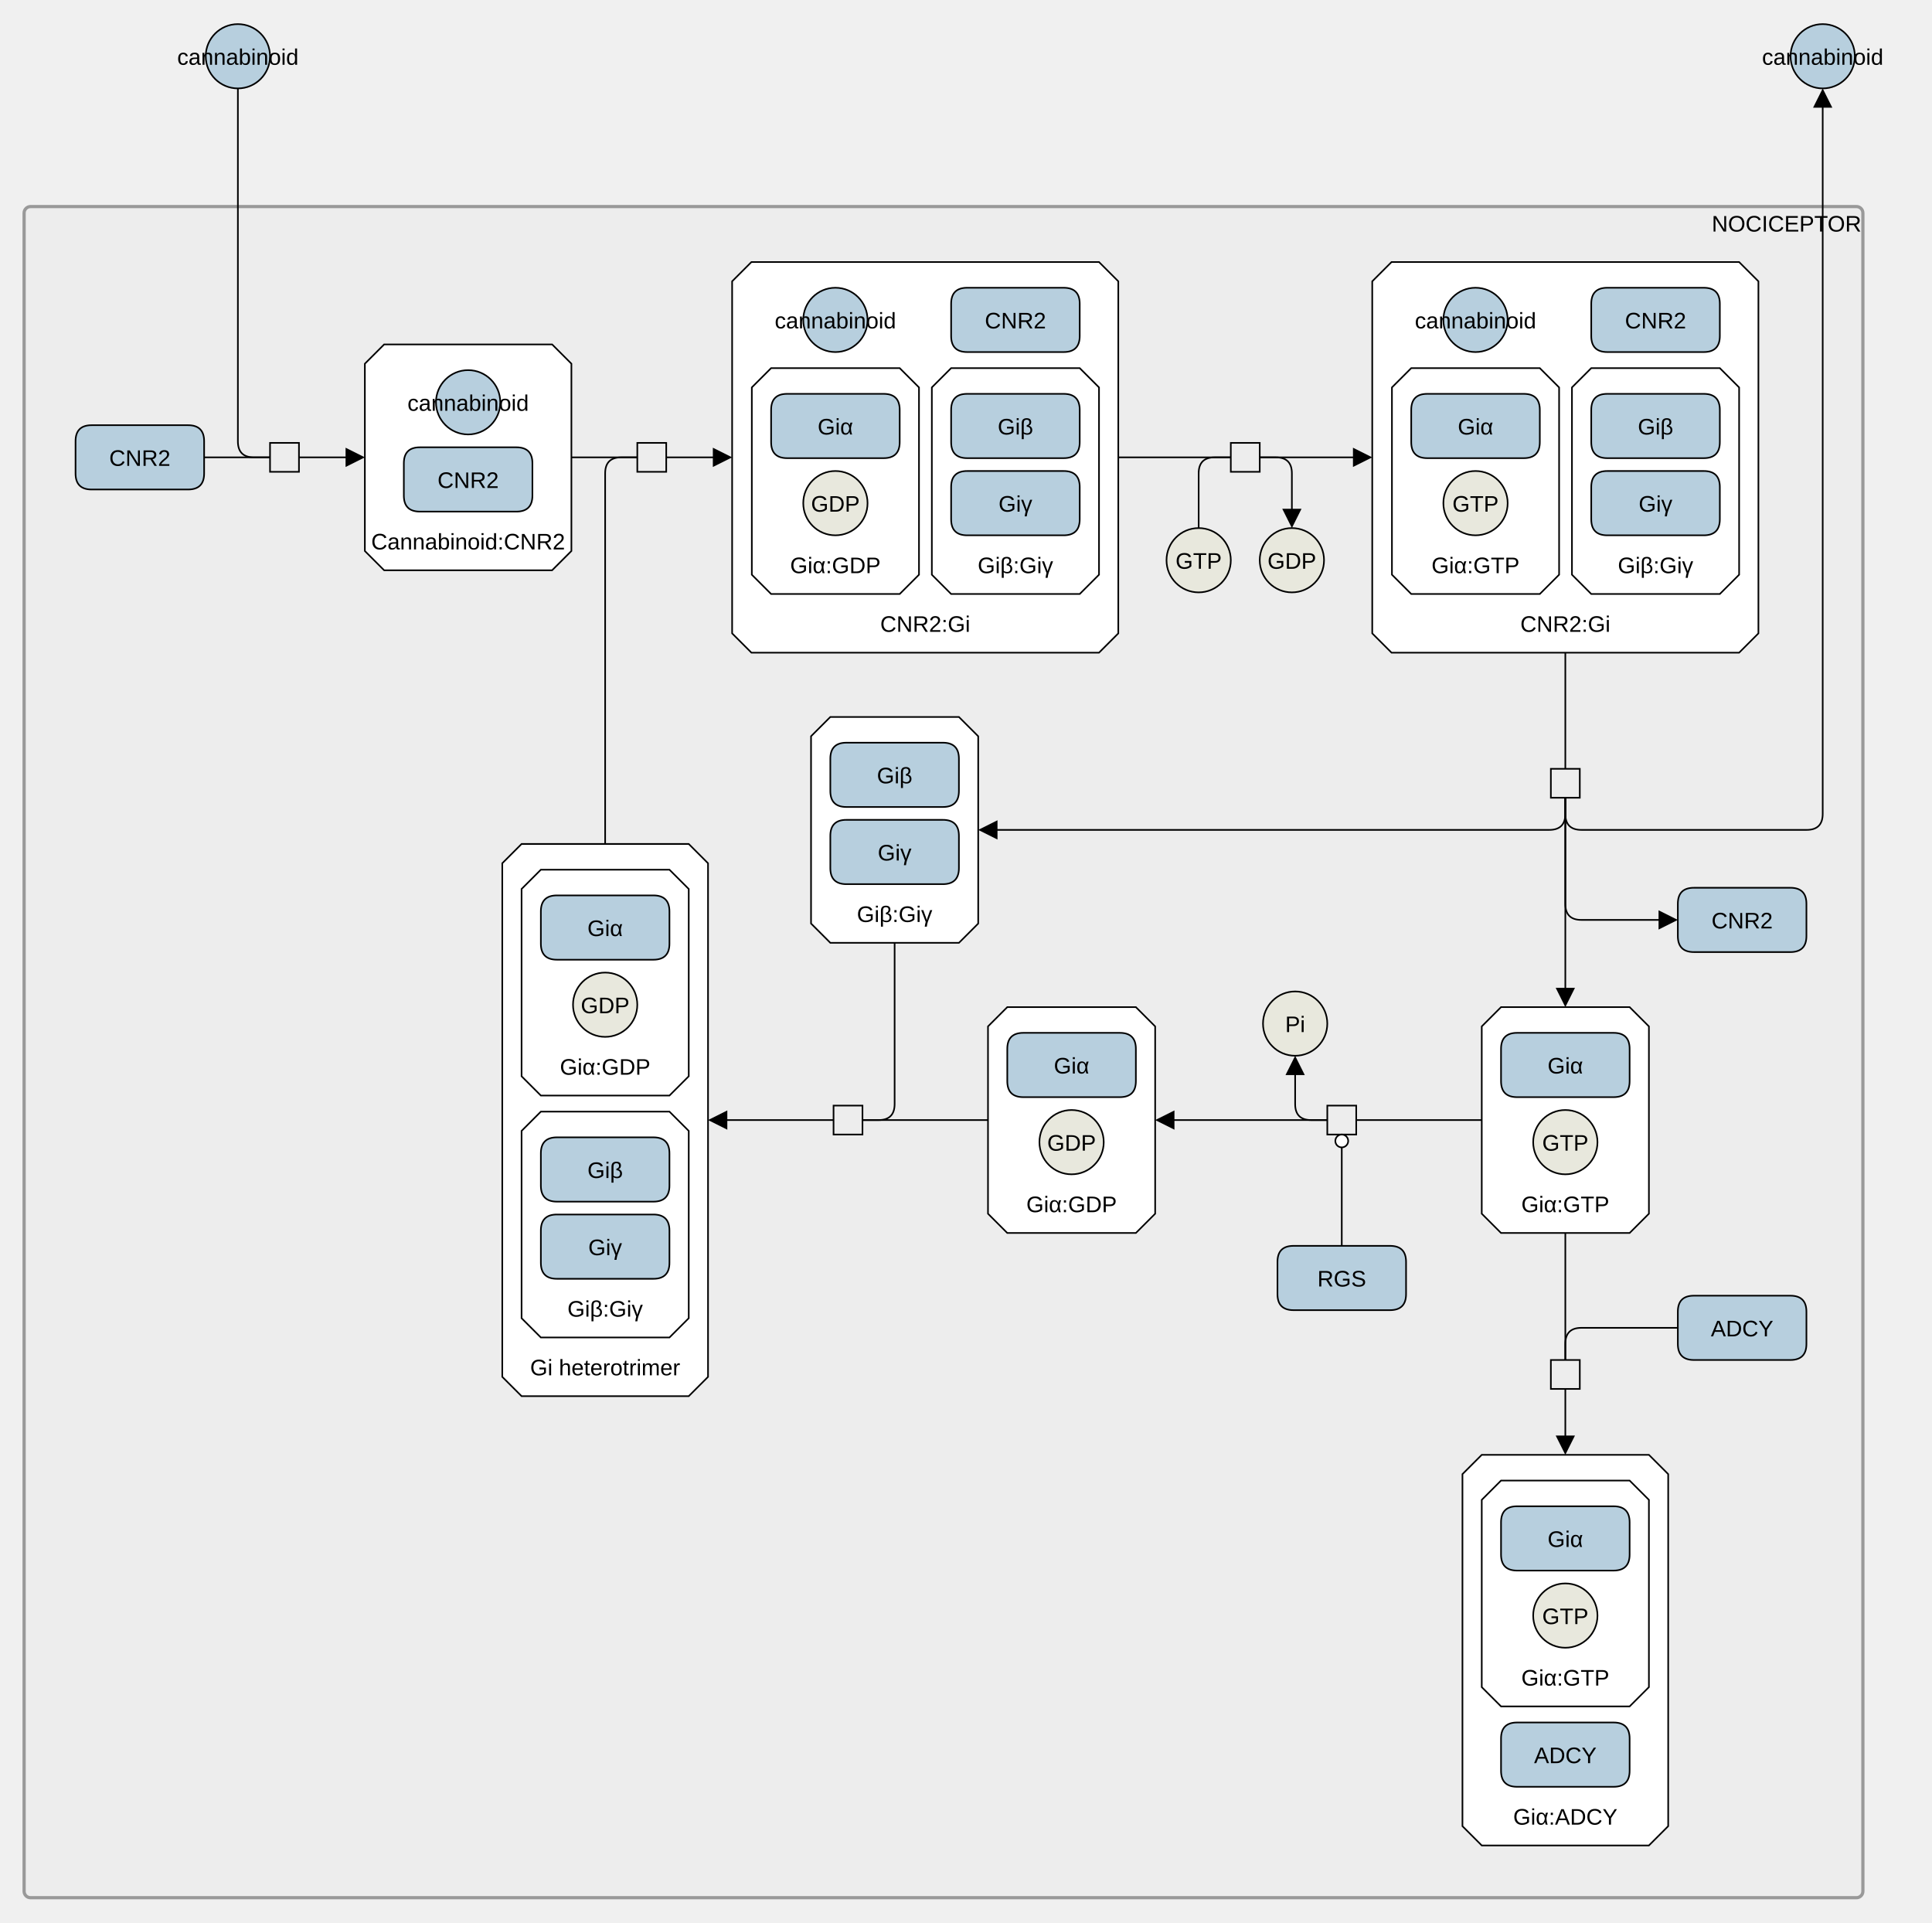
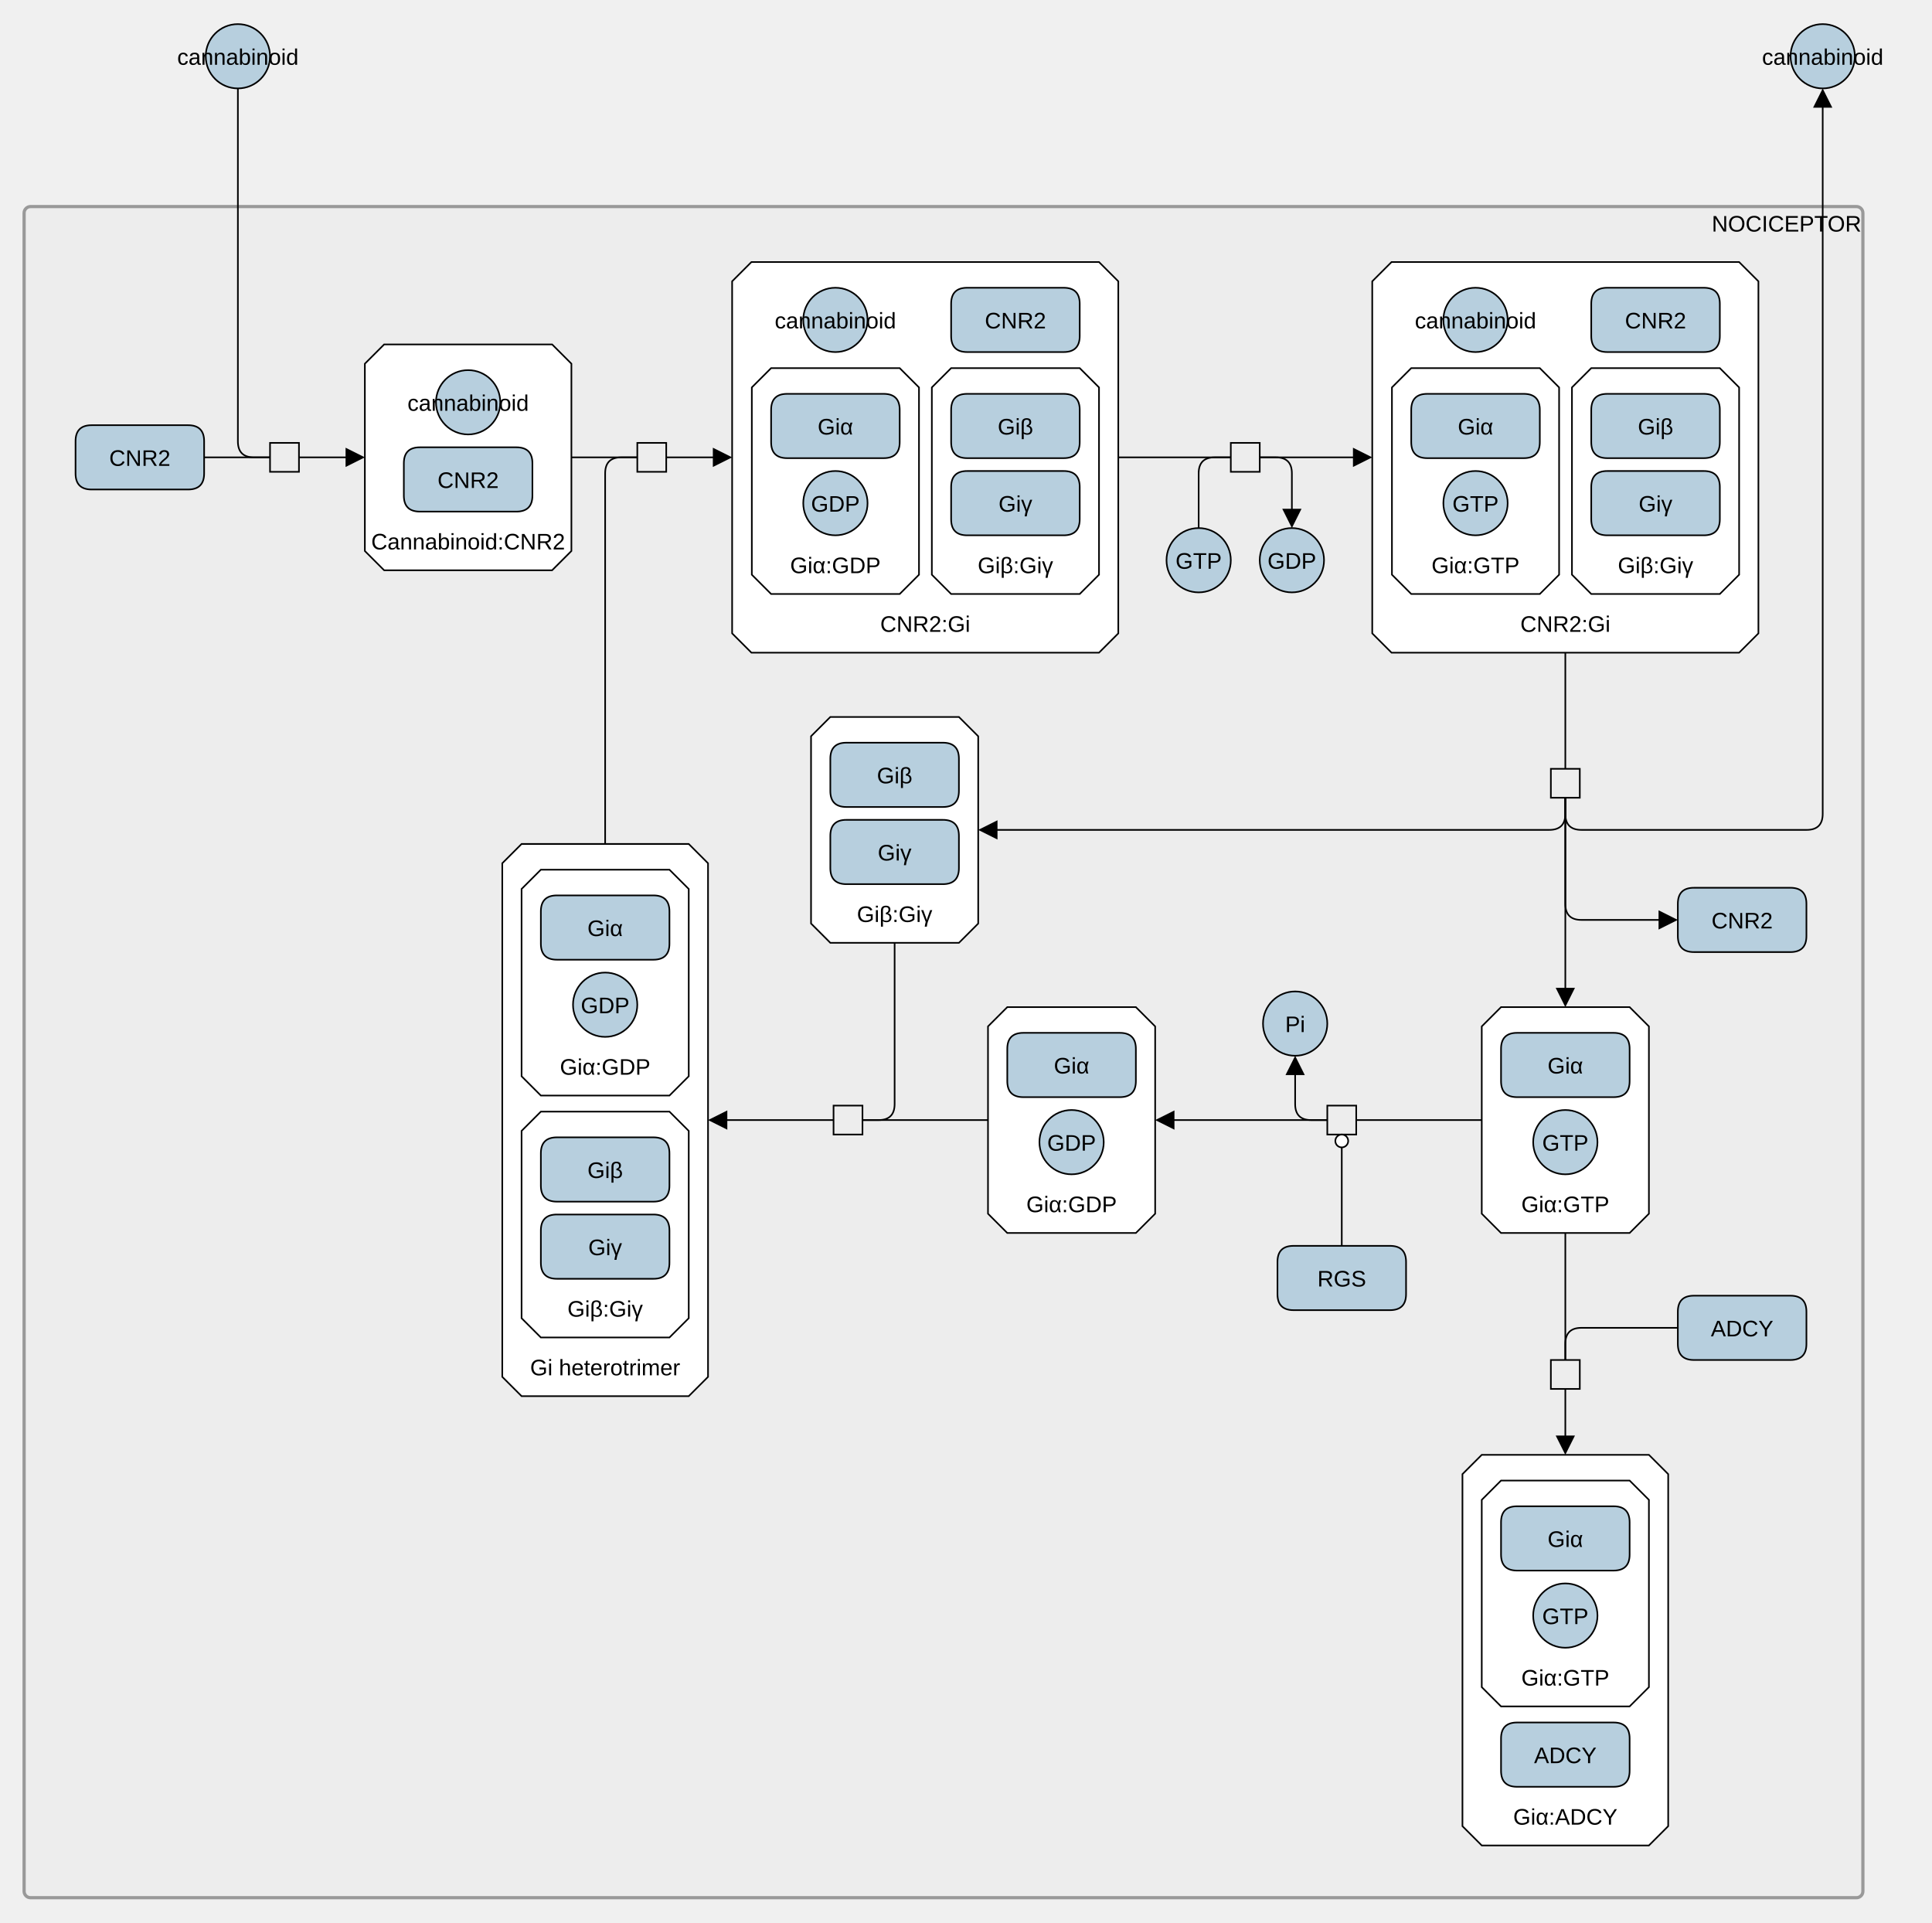
<svg xmlns="http://www.w3.org/2000/svg" width="1202" height="1196" viewBox="0 0 1202 1196" stroke-linecap="butt" stroke-miterlimit="10">
  <g transform="translate(-25,-25)">
    <path d="M40 157.5 C40 155.291 41.791 153.5 44 153.5 L1180 153.5 C1182.209 153.5 1184 155.291 1184 157.5 L1184 1201.5 C1184 1203.709 1182.209 1205.5 1180 1205.5 L44 1205.5 C41.791 1205.5 40 1203.709 40 1201.5 Z" fill="#999999" fill-opacity="0.031" stroke="none" />
    <path d="M40 157.5 C40 155.291 41.791 153.5 44 153.5 L1180 153.5 C1182.209 153.5 1184 155.291 1184 157.5 L1184 1201.5 C1184 1203.709 1182.209 1205.5 1180 1205.5 L44 1205.5 C41.791 1205.5 40 1203.709 40 1201.5 Z" fill="none" stroke="#999999" stroke-width="2" />
    <text x="1136.5" y="169.041" text-anchor="middle" font-family="'Dialog', Arial, Helvetica, sans-serif" font-size="14" fill="#000000" stroke="none" xml:space="preserve">NOCICEPTOR</text>
    <path d="M946.875 930 L1050.875 930 L1062.875 942 L1062.875 1161 L1050.875 1173 L946.875 1173 L934.875 1161 L934.875 942 Z" fill="#FFFFFF" stroke="none" />
    <path d="M946.875 930 L1050.875 930 L1062.875 942 L1062.875 1161 L1050.875 1173 L946.875 1173 L934.875 1161 L934.875 942 Z" fill="none" stroke="#000000" />
    <text x="998.875" y="1160.041" text-anchor="middle" font-family="'Dialog', Arial, Helvetica, sans-serif" font-size="14" fill="#000000" stroke="none" xml:space="preserve">Giα:ADCY</text>
    <path d="M958.875 1106.5 Q958.875 1096.5 968.875 1096.5 L1028.875 1096.5 Q1038.875 1096.5 1038.875 1106.5 L1038.875 1126.5 Q1038.875 1136.5 1028.875 1136.5 L968.875 1136.5 Q958.875 1136.5 958.875 1126.5 Z" fill="#B7CFDE" stroke="none" />
    <path d="M958.875 1106.5 Q958.875 1096.5 968.875 1096.5 L1028.875 1096.5 Q1038.875 1096.5 1038.875 1106.5 L1038.875 1126.5 Q1038.875 1136.5 1028.875 1136.5 L968.875 1136.5 Q958.875 1136.5 958.875 1126.5 Z" fill="none" stroke="#000000" />
    <text x="998.875" y="1121.791" text-anchor="middle" font-family="'Dialog', Arial, Helvetica, sans-serif" font-size="14" fill="#000000" stroke="none" xml:space="preserve">ADCY</text>
    <path d="M958.875 946 L1038.875 946 L1050.875 958 L1050.875 1074.5 L1038.875 1086.5 L958.875 1086.5 L946.875 1074.5 L946.875 958 Z" fill="#FFFFFF" stroke="none" />
    <path d="M958.875 946 L1038.875 946 L1050.875 958 L1050.875 1074.5 L1038.875 1086.5 L958.875 1086.5 L946.875 1074.5 L946.875 958 Z" fill="none" stroke="#000000" />
    <text x="998.875" y="1073.541" text-anchor="middle" font-family="'Dialog', Arial, Helvetica, sans-serif" font-size="14" fill="#000000" stroke="none" xml:space="preserve">Giα:GTP</text>
    <path d="M958.875 972 Q958.875 962 968.875 962 L1028.875 962 Q1038.875 962 1038.875 972 L1038.875 992 Q1038.875 1002 1028.875 1002 L968.875 1002 Q958.875 1002 958.875 992 Z" fill="#B7CFDE" stroke="none" />
    <path d="M958.875 972 Q958.875 962 968.875 962 L1028.875 962 Q1038.875 962 1038.875 972 L1038.875 992 Q1038.875 1002 1028.875 1002 L968.875 1002 Q958.875 1002 958.875 992 Z" fill="none" stroke="#000000" />
    <text x="998.875" y="987.291" text-anchor="middle" font-family="'Dialog', Arial, Helvetica, sans-serif" font-size="14" fill="#000000" stroke="none" xml:space="preserve">Giα</text>
-     <path d="M978.875 1030 C978.875 1018.954 987.829 1010 998.875 1010 L998.875 1010 C1009.921 1010 1018.875 1018.954 1018.875 1030 L1018.875 1030 C1018.875 1041.046 1009.921 1050 998.875 1050 L998.875 1050 C987.829 1050 978.875 1041.046 978.875 1030 Z" fill="#E8E8DD" stroke="none" />
+     <path d="M978.875 1030 C978.875 1018.954 987.829 1010 998.875 1010 L998.875 1010 C1009.921 1010 1018.875 1018.954 1018.875 1030 L1018.875 1030 C1018.875 1041.046 1009.921 1050 998.875 1050 L998.875 1050 C987.829 1050 978.875 1041.046 978.875 1030 Z" fill="#B7CFDE" stroke="none" />
    <path d="M978.875 1030 C978.875 1018.954 987.829 1010 998.875 1010 L998.875 1010 C1009.921 1010 1018.875 1018.954 1018.875 1030 L1018.875 1030 C1018.875 1041.046 1009.921 1050 998.875 1050 L998.875 1050 C987.829 1050 978.875 1041.046 978.875 1030 Z" fill="none" stroke="#000000" />
    <text x="998.875" y="1035.291" text-anchor="middle" font-family="'Dialog', Arial, Helvetica, sans-serif" font-size="14" fill="#000000" stroke="none" xml:space="preserve">GTP</text>
    <path d="M890.75 188 L1107 188 L1119 200 L1119 419 L1107 431 L890.75 431 L878.75 419 L878.75 200 Z" fill="#FFFFFF" stroke="none" />
    <path d="M890.75 188 L1107 188 L1119 200 L1119 419 L1107 431 L890.75 431 L878.75 419 L878.75 200 Z" fill="none" stroke="#000000" />
    <text x="998.875" y="418.041" text-anchor="middle" font-family="'Dialog', Arial, Helvetica, sans-serif" font-size="14" fill="#000000" stroke="none" xml:space="preserve">CNR2:Gi</text>
    <path d="M1015 254 L1095 254 L1107 266 L1107 382.5 L1095 394.5 L1015 394.5 L1003 382.5 L1003 266 Z" fill="#FFFFFF" stroke="none" />
    <path d="M1015 254 L1095 254 L1107 266 L1107 382.5 L1095 394.5 L1015 394.5 L1003 382.5 L1003 266 Z" fill="none" stroke="#000000" />
    <text x="1055" y="381.541" text-anchor="middle" font-family="'Dialog', Arial, Helvetica, sans-serif" font-size="14" fill="#000000" stroke="none" xml:space="preserve">Giβ:Giγ</text>
    <path d="M1015 280 Q1015 270 1025 270 L1085 270 Q1095 270 1095 280 L1095 300 Q1095 310 1085 310 L1025 310 Q1015 310 1015 300 Z" fill="#B7CFDE" stroke="none" />
    <path d="M1015 280 Q1015 270 1025 270 L1085 270 Q1095 270 1095 280 L1095 300 Q1095 310 1085 310 L1025 310 Q1015 310 1015 300 Z" fill="none" stroke="#000000" />
    <text x="1055" y="295.291" text-anchor="middle" font-family="'Dialog', Arial, Helvetica, sans-serif" font-size="14" fill="#000000" stroke="none" xml:space="preserve">Giβ</text>
    <path d="M1015 328 Q1015 318 1025 318 L1085 318 Q1095 318 1095 328 L1095 348 Q1095 358 1085 358 L1025 358 Q1015 358 1015 348 Z" fill="#B7CFDE" stroke="none" />
    <path d="M1015 328 Q1015 318 1025 318 L1085 318 Q1095 318 1095 328 L1095 348 Q1095 358 1085 358 L1025 358 Q1015 358 1015 348 Z" fill="none" stroke="#000000" />
    <text x="1055" y="343.291" text-anchor="middle" font-family="'Dialog', Arial, Helvetica, sans-serif" font-size="14" fill="#000000" stroke="none" xml:space="preserve">Giγ</text>
    <path d="M903 254 L983 254 L995 266 L995 382.5 L983 394.5 L903 394.5 L891 382.5 L891 266 Z" fill="#FFFFFF" stroke="none" />
    <path d="M903 254 L983 254 L995 266 L995 382.5 L983 394.5 L903 394.5 L891 382.5 L891 266 Z" fill="none" stroke="#000000" />
    <text x="943" y="381.541" text-anchor="middle" font-family="'Dialog', Arial, Helvetica, sans-serif" font-size="14" fill="#000000" stroke="none" xml:space="preserve">Giα:GTP</text>
    <path d="M903 280 Q903 270 913 270 L973 270 Q983 270 983 280 L983 300 Q983 310 973 310 L913 310 Q903 310 903 300 Z" fill="#B7CFDE" stroke="none" />
    <path d="M903 280 Q903 270 913 270 L973 270 Q983 270 983 280 L983 300 Q983 310 973 310 L913 310 Q903 310 903 300 Z" fill="none" stroke="#000000" />
    <text x="943" y="295.291" text-anchor="middle" font-family="'Dialog', Arial, Helvetica, sans-serif" font-size="14" fill="#000000" stroke="none" xml:space="preserve">Giα</text>
-     <path d="M923 338 C923 326.954 931.954 318 943 318 L943 318 C954.046 318 963 326.954 963 338 L963 338 C963 349.046 954.046 358 943 358 L943 358 C931.954 358 923 349.046 923 338 Z" fill="#E8E8DD" stroke="none" />
+     <path d="M923 338 C923 326.954 931.954 318 943 318 L943 318 C954.046 318 963 326.954 963 338 L963 338 C963 349.046 954.046 358 943 358 L943 358 C931.954 358 923 349.046 923 338 Z" fill="#B7CFDE" stroke="none" />
    <path d="M923 338 C923 326.954 931.954 318 943 318 L943 318 C954.046 318 963 326.954 963 338 L963 338 C963 349.046 954.046 358 943 358 L943 358 C931.954 358 923 349.046 923 338 Z" fill="none" stroke="#000000" />
    <text x="943" y="343.291" text-anchor="middle" font-family="'Dialog', Arial, Helvetica, sans-serif" font-size="14" fill="#000000" stroke="none" xml:space="preserve">GTP</text>
    <path d="M1015 214 Q1015 204 1025 204 L1085 204 Q1095 204 1095 214 L1095 234 Q1095 244 1085 244 L1025 244 Q1015 244 1015 234 Z" fill="#B7CFDE" stroke="none" />
    <path d="M1015 214 Q1015 204 1025 204 L1085 204 Q1095 204 1095 214 L1095 234 Q1095 244 1085 244 L1025 244 Q1015 244 1015 234 Z" fill="none" stroke="#000000" />
    <text x="1055" y="229.291" text-anchor="middle" font-family="'Dialog', Arial, Helvetica, sans-serif" font-size="14" fill="#000000" stroke="none" xml:space="preserve">CNR2</text>
    <path d="M923 224 C923 212.954 931.954 204 943 204 L943 204 C954.046 204 963 212.954 963 224 L963 224 C963 235.046 954.046 244 943 244 L943 244 C931.954 244 923 235.046 923 224 Z" fill="#B7CFDE" stroke="none" />
    <path d="M923 224 C923 212.954 931.954 204 943 204 L943 204 C954.046 204 963 212.954 963 224 L963 224 C963 235.046 954.046 244 943 244 L943 244 C931.954 244 923 235.046 923 224 Z" fill="none" stroke="#000000" />
    <text x="943" y="229.291" text-anchor="middle" font-family="'Dialog', Arial, Helvetica, sans-serif" font-size="14" fill="#000000" stroke="none" xml:space="preserve">cannabinoid</text>
    <path d="M492.5 188 L708.75 188 L720.75 200 L720.75 419 L708.75 431 L492.5 431 L480.5 419 L480.5 200 Z" fill="#FFFFFF" stroke="none" />
    <path d="M492.5 188 L708.75 188 L720.75 200 L720.75 419 L708.75 431 L492.5 431 L480.5 419 L480.5 200 Z" fill="none" stroke="#000000" />
    <text x="600.625" y="418.041" text-anchor="middle" font-family="'Dialog', Arial, Helvetica, sans-serif" font-size="14" fill="#000000" stroke="none" xml:space="preserve">CNR2:Gi</text>
    <path d="M504.75 254 L584.75 254 L596.75 266 L596.75 382.5 L584.75 394.5 L504.75 394.5 L492.75 382.5 L492.75 266 Z" fill="#FFFFFF" stroke="none" />
    <path d="M504.75 254 L584.75 254 L596.75 266 L596.75 382.5 L584.75 394.5 L504.75 394.5 L492.75 382.5 L492.75 266 Z" fill="none" stroke="#000000" />
    <text x="544.75" y="381.541" text-anchor="middle" font-family="'Dialog', Arial, Helvetica, sans-serif" font-size="14" fill="#000000" stroke="none" xml:space="preserve">Giα:GDP</text>
    <path d="M504.75 280 Q504.75 270 514.75 270 L574.75 270 Q584.75 270 584.75 280 L584.75 300 Q584.75 310 574.75 310 L514.75 310 Q504.75 310 504.75 300 Z" fill="#B7CFDE" stroke="none" />
    <path d="M504.75 280 Q504.75 270 514.75 270 L574.75 270 Q584.75 270 584.75 280 L584.75 300 Q584.75 310 574.75 310 L514.75 310 Q504.75 310 504.75 300 Z" fill="none" stroke="#000000" />
    <text x="544.75" y="295.291" text-anchor="middle" font-family="'Dialog', Arial, Helvetica, sans-serif" font-size="14" fill="#000000" stroke="none" xml:space="preserve">Giα</text>
-     <path d="M524.75 338 C524.75 326.954 533.704 318 544.75 318 L544.75 318 C555.796 318 564.75 326.954 564.75 338 L564.75 338 C564.75 349.046 555.796 358 544.75 358 L544.75 358 C533.704 358 524.75 349.046 524.75 338 Z" fill="#E8E8DD" stroke="none" />
+     <path d="M524.75 338 C524.75 326.954 533.704 318 544.75 318 L544.75 318 C555.796 318 564.75 326.954 564.75 338 L564.75 338 C564.75 349.046 555.796 358 544.75 358 L544.75 358 C533.704 358 524.75 349.046 524.75 338 Z" fill="#B7CFDE" stroke="none" />
    <path d="M524.75 338 C524.75 326.954 533.704 318 544.75 318 L544.75 318 C555.796 318 564.75 326.954 564.75 338 L564.75 338 C564.75 349.046 555.796 358 544.75 358 L544.75 358 C533.704 358 524.75 349.046 524.75 338 Z" fill="none" stroke="#000000" />
    <text x="544.75" y="343.291" text-anchor="middle" font-family="'Dialog', Arial, Helvetica, sans-serif" font-size="14" fill="#000000" stroke="none" xml:space="preserve">GDP</text>
    <path d="M616.75 254 L696.75 254 L708.75 266 L708.75 382.5 L696.75 394.5 L616.75 394.5 L604.75 382.5 L604.75 266 Z" fill="#FFFFFF" stroke="none" />
    <path d="M616.75 254 L696.75 254 L708.75 266 L708.75 382.5 L696.75 394.5 L616.75 394.5 L604.75 382.5 L604.75 266 Z" fill="none" stroke="#000000" />
    <text x="656.75" y="381.541" text-anchor="middle" font-family="'Dialog', Arial, Helvetica, sans-serif" font-size="14" fill="#000000" stroke="none" xml:space="preserve">Giβ:Giγ</text>
    <path d="M616.75 280 Q616.75 270 626.75 270 L686.75 270 Q696.75 270 696.75 280 L696.75 300 Q696.75 310 686.75 310 L626.75 310 Q616.75 310 616.75 300 Z" fill="#B7CFDE" stroke="none" />
    <path d="M616.75 280 Q616.75 270 626.75 270 L686.75 270 Q696.75 270 696.75 280 L696.75 300 Q696.75 310 686.75 310 L626.75 310 Q616.75 310 616.75 300 Z" fill="none" stroke="#000000" />
    <text x="656.75" y="295.291" text-anchor="middle" font-family="'Dialog', Arial, Helvetica, sans-serif" font-size="14" fill="#000000" stroke="none" xml:space="preserve">Giβ</text>
    <path d="M616.75 328 Q616.75 318 626.75 318 L686.75 318 Q696.75 318 696.75 328 L696.75 348 Q696.75 358 686.75 358 L626.75 358 Q616.75 358 616.75 348 Z" fill="#B7CFDE" stroke="none" />
    <path d="M616.75 328 Q616.75 318 626.75 318 L686.75 318 Q696.75 318 696.75 328 L696.75 348 Q696.75 358 686.75 358 L626.75 358 Q616.75 358 616.75 348 Z" fill="none" stroke="#000000" />
    <text x="656.75" y="343.291" text-anchor="middle" font-family="'Dialog', Arial, Helvetica, sans-serif" font-size="14" fill="#000000" stroke="none" xml:space="preserve">Giγ</text>
    <path d="M616.75 214 Q616.75 204 626.75 204 L686.75 204 Q696.75 204 696.75 214 L696.75 234 Q696.75 244 686.75 244 L626.75 244 Q616.75 244 616.75 234 Z" fill="#B7CFDE" stroke="none" />
    <path d="M616.75 214 Q616.75 204 626.75 204 L686.75 204 Q696.75 204 696.75 214 L696.75 234 Q696.75 244 686.75 244 L626.75 244 Q616.75 244 616.75 234 Z" fill="none" stroke="#000000" />
    <text x="656.75" y="229.291" text-anchor="middle" font-family="'Dialog', Arial, Helvetica, sans-serif" font-size="14" fill="#000000" stroke="none" xml:space="preserve">CNR2</text>
    <path d="M524.75 224 C524.75 212.954 533.704 204 544.75 204 L544.75 204 C555.796 204 564.75 212.954 564.75 224 L564.75 224 C564.75 235.046 555.796 244 544.75 244 L544.75 244 C533.704 244 524.75 235.046 524.75 224 Z" fill="#B7CFDE" stroke="none" />
    <path d="M524.75 224 C524.75 212.954 533.704 204 544.75 204 L544.75 204 C555.796 204 564.75 212.954 564.75 224 L564.75 224 C564.75 235.046 555.796 244 544.75 244 L544.75 244 C533.704 244 524.75 235.046 524.75 224 Z" fill="none" stroke="#000000" />
    <text x="544.75" y="229.291" text-anchor="middle" font-family="'Dialog', Arial, Helvetica, sans-serif" font-size="14" fill="#000000" stroke="none" xml:space="preserve">cannabinoid</text>
    <path d="M264 239.25 L368.5 239.25 L380.5 251.25 L380.5 367.75 L368.5 379.75 L264 379.75 L252 367.75 L252 251.25 Z" fill="#FFFFFF" stroke="none" />
    <path d="M264 239.25 L368.5 239.25 L380.5 251.25 L380.5 367.75 L368.5 379.75 L264 379.75 L252 367.75 L252 251.25 Z" fill="none" stroke="#000000" />
    <text x="316.25" y="366.791" text-anchor="middle" font-family="'Dialog', Arial, Helvetica, sans-serif" font-size="14" fill="#000000" stroke="none" xml:space="preserve">Cannabinoid:CNR2</text>
    <path d="M296.25 275.25 C296.25 264.204 305.204 255.25 316.25 255.25 L316.25 255.25 C327.296 255.25 336.25 264.204 336.25 275.25 L336.25 275.25 C336.25 286.296 327.296 295.25 316.25 295.25 L316.25 295.25 C305.204 295.25 296.25 286.296 296.25 275.25 Z" fill="#B7CFDE" stroke="none" />
    <path d="M296.25 275.25 C296.25 264.204 305.204 255.25 316.25 255.25 L316.25 255.25 C327.296 255.25 336.25 264.204 336.25 275.25 L336.25 275.25 C336.25 286.296 327.296 295.25 316.25 295.25 L316.25 295.25 C305.204 295.25 296.25 286.296 296.25 275.25 Z" fill="none" stroke="#000000" />
    <text x="316.25" y="280.541" text-anchor="middle" font-family="'Dialog', Arial, Helvetica, sans-serif" font-size="14" fill="#000000" stroke="none" xml:space="preserve">cannabinoid</text>
    <path d="M276.25 313.25 Q276.25 303.25 286.25 303.25 L346.25 303.25 Q356.25 303.25 356.25 313.25 L356.25 333.25 Q356.25 343.25 346.25 343.25 L286.25 343.25 Q276.25 343.25 276.25 333.25 Z" fill="#B7CFDE" stroke="none" />
    <path d="M276.25 313.25 Q276.25 303.25 286.25 303.25 L346.25 303.25 Q356.25 303.25 356.25 313.25 L356.25 333.25 Q356.25 343.25 346.25 343.25 L286.25 343.25 Q276.25 343.25 276.25 333.25 Z" fill="none" stroke="#000000" />
    <text x="316.25" y="328.541" text-anchor="middle" font-family="'Dialog', Arial, Helvetica, sans-serif" font-size="14" fill="#000000" stroke="none" xml:space="preserve">CNR2</text>
    <path d="M349.5 550 L453.5 550 L465.5 562 L465.5 881.5 L453.5 893.5 L349.5 893.5 L337.5 881.5 L337.5 562 Z" fill="#FFFFFF" stroke="none" />
    <path d="M349.5 550 L453.5 550 L465.5 562 L465.5 881.5 L453.5 893.5 L349.5 893.5 L337.5 881.5 L337.5 562 Z" fill="none" stroke="#000000" />
    <text x="401.5" y="880.541" text-anchor="middle" font-family="'Dialog', Arial, Helvetica, sans-serif" font-size="14" fill="#000000" stroke="none" xml:space="preserve">Gi heterotrimer</text>
    <path d="M361.5 566 L441.5 566 L453.5 578 L453.5 694.5 L441.5 706.5 L361.5 706.5 L349.5 694.5 L349.5 578 Z" fill="#FFFFFF" stroke="none" />
    <path d="M361.5 566 L441.5 566 L453.5 578 L453.5 694.5 L441.5 706.5 L361.5 706.5 L349.5 694.5 L349.5 578 Z" fill="none" stroke="#000000" />
    <text x="401.5" y="693.541" text-anchor="middle" font-family="'Dialog', Arial, Helvetica, sans-serif" font-size="14" fill="#000000" stroke="none" xml:space="preserve">Giα:GDP</text>
    <path d="M361.5 592 Q361.5 582 371.5 582 L431.5 582 Q441.5 582 441.5 592 L441.5 612 Q441.5 622 431.5 622 L371.5 622 Q361.5 622 361.5 612 Z" fill="#B7CFDE" stroke="none" />
    <path d="M361.5 592 Q361.5 582 371.5 582 L431.5 582 Q441.5 582 441.5 592 L441.5 612 Q441.5 622 431.5 622 L371.5 622 Q361.5 622 361.5 612 Z" fill="none" stroke="#000000" />
    <text x="401.5" y="607.291" text-anchor="middle" font-family="'Dialog', Arial, Helvetica, sans-serif" font-size="14" fill="#000000" stroke="none" xml:space="preserve">Giα</text>
-     <path d="M381.5 650 C381.5 638.954 390.454 630 401.5 630 L401.5 630 C412.546 630 421.5 638.954 421.5 650 L421.5 650 C421.5 661.046 412.546 670 401.5 670 L401.5 670 C390.454 670 381.5 661.046 381.5 650 Z" fill="#E8E8DD" stroke="none" />
+     <path d="M381.5 650 C381.5 638.954 390.454 630 401.5 630 L401.5 630 C412.546 630 421.5 638.954 421.5 650 L421.5 650 C421.5 661.046 412.546 670 401.5 670 L401.5 670 C390.454 670 381.5 661.046 381.5 650 Z" fill="#B7CFDE" stroke="none" />
    <path d="M381.5 650 C381.5 638.954 390.454 630 401.5 630 L401.5 630 C412.546 630 421.5 638.954 421.5 650 L421.5 650 C421.5 661.046 412.546 670 401.5 670 L401.5 670 C390.454 670 381.5 661.046 381.5 650 Z" fill="none" stroke="#000000" />
    <text x="401.5" y="655.291" text-anchor="middle" font-family="'Dialog', Arial, Helvetica, sans-serif" font-size="14" fill="#000000" stroke="none" xml:space="preserve">GDP</text>
    <path d="M361.5 716.5 L441.5 716.5 L453.5 728.5 L453.5 845 L441.5 857 L361.5 857 L349.5 845 L349.5 728.5 Z" fill="#FFFFFF" stroke="none" />
    <path d="M361.5 716.5 L441.5 716.5 L453.5 728.5 L453.5 845 L441.5 857 L361.5 857 L349.5 845 L349.5 728.5 Z" fill="none" stroke="#000000" />
    <text x="401.5" y="844.041" text-anchor="middle" font-family="'Dialog', Arial, Helvetica, sans-serif" font-size="14" fill="#000000" stroke="none" xml:space="preserve">Giβ:Giγ</text>
    <path d="M361.5 742.5 Q361.5 732.5 371.5 732.5 L431.5 732.5 Q441.5 732.5 441.5 742.5 L441.5 762.5 Q441.5 772.5 431.5 772.5 L371.5 772.5 Q361.5 772.5 361.5 762.5 Z" fill="#B7CFDE" stroke="none" />
    <path d="M361.5 742.5 Q361.5 732.5 371.5 732.5 L431.5 732.5 Q441.5 732.5 441.5 742.5 L441.5 762.5 Q441.5 772.5 431.5 772.5 L371.5 772.5 Q361.5 772.5 361.5 762.5 Z" fill="none" stroke="#000000" />
    <text x="401.5" y="757.791" text-anchor="middle" font-family="'Dialog', Arial, Helvetica, sans-serif" font-size="14" fill="#000000" stroke="none" xml:space="preserve">Giβ</text>
    <path d="M361.5 790.5 Q361.5 780.5 371.5 780.5 L431.5 780.5 Q441.5 780.5 441.5 790.5 L441.5 810.5 Q441.5 820.5 431.5 820.5 L371.5 820.5 Q361.5 820.5 361.5 810.5 Z" fill="#B7CFDE" stroke="none" />
    <path d="M361.5 790.5 Q361.5 780.5 371.5 780.5 L431.5 780.5 Q441.5 780.5 441.5 790.5 L441.5 810.5 Q441.5 820.5 431.5 820.5 L371.5 820.5 Q361.5 820.5 361.5 810.5 Z" fill="none" stroke="#000000" />
    <text x="401.5" y="805.791" text-anchor="middle" font-family="'Dialog', Arial, Helvetica, sans-serif" font-size="14" fill="#000000" stroke="none" xml:space="preserve">Giγ</text>
    <path d="M541.594 471 L621.594 471 L633.594 483 L633.594 599.5 L621.594 611.5 L541.594 611.5 L529.594 599.5 L529.594 483 Z" fill="#FFFFFF" stroke="none" />
    <path d="M541.594 471 L621.594 471 L633.594 483 L633.594 599.5 L621.594 611.5 L541.594 611.5 L529.594 599.5 L529.594 483 Z" fill="none" stroke="#000000" />
    <text x="581.594" y="598.541" text-anchor="middle" font-family="'Dialog', Arial, Helvetica, sans-serif" font-size="14" fill="#000000" stroke="none" xml:space="preserve">Giβ:Giγ</text>
    <path d="M541.594 545 Q541.594 535 551.594 535 L611.594 535 Q621.594 535 621.594 545 L621.594 565 Q621.594 575 611.594 575 L551.594 575 Q541.594 575 541.594 565 Z" fill="#B7CFDE" stroke="none" />
    <path d="M541.594 545 Q541.594 535 551.594 535 L611.594 535 Q621.594 535 621.594 545 L621.594 565 Q621.594 575 611.594 575 L551.594 575 Q541.594 575 541.594 565 Z" fill="none" stroke="#000000" />
    <text x="581.594" y="560.291" text-anchor="middle" font-family="'Dialog', Arial, Helvetica, sans-serif" font-size="14" fill="#000000" stroke="none" xml:space="preserve">Giγ</text>
    <path d="M541.594 497 Q541.594 487 551.594 487 L611.594 487 Q621.594 487 621.594 497 L621.594 517 Q621.594 527 611.594 527 L551.594 527 Q541.594 527 541.594 517 Z" fill="#B7CFDE" stroke="none" />
    <path d="M541.594 497 Q541.594 487 551.594 487 L611.594 487 Q621.594 487 621.594 497 L621.594 517 Q621.594 527 611.594 527 L551.594 527 Q541.594 527 541.594 517 Z" fill="none" stroke="#000000" />
    <text x="581.594" y="512.291" text-anchor="middle" font-family="'Dialog', Arial, Helvetica, sans-serif" font-size="14" fill="#000000" stroke="none" xml:space="preserve">Giβ</text>
-     <path d="M808.75 373.5 C808.75 362.454 817.704 353.5 828.75 353.5 L828.75 353.5 C839.796 353.5 848.75 362.454 848.75 373.5 L848.75 373.5 C848.75 384.546 839.796 393.5 828.75 393.5 L828.75 393.5 C817.704 393.5 808.75 384.546 808.75 373.5 Z" fill="#E8E8DD" stroke="none" />
+     <path d="M808.75 373.5 C808.75 362.454 817.704 353.5 828.75 353.5 L828.75 353.5 C839.796 353.5 848.75 362.454 848.75 373.5 L848.75 373.5 C848.75 384.546 839.796 393.5 828.75 393.5 L828.75 393.5 C817.704 393.5 808.75 384.546 808.75 373.5 Z" fill="#B7CFDE" stroke="none" />
    <path d="M808.75 373.5 C808.75 362.454 817.704 353.5 828.75 353.5 L828.75 353.5 C839.796 353.5 848.75 362.454 848.75 373.5 L848.75 373.5 C848.75 384.546 839.796 393.5 828.75 393.5 L828.75 393.5 C817.704 393.5 808.75 384.546 808.75 373.5 Z" fill="none" stroke="#000000" />
    <text x="828.75" y="378.791" text-anchor="middle" font-family="'Dialog', Arial, Helvetica, sans-serif" font-size="14" fill="#000000" stroke="none" xml:space="preserve">GDP</text>
-     <path d="M750.75 373.5 C750.75 362.454 759.704 353.5 770.75 353.5 L770.75 353.5 C781.796 353.5 790.75 362.454 790.75 373.5 L790.75 373.5 C790.75 384.546 781.796 393.5 770.75 393.5 L770.75 393.5 C759.704 393.5 750.75 384.546 750.75 373.5 Z" fill="#E8E8DD" stroke="none" />
+     <path d="M750.75 373.5 C750.75 362.454 759.704 353.5 770.75 353.5 L770.75 353.5 C781.796 353.5 790.75 362.454 790.75 373.5 L790.75 373.5 C790.75 384.546 781.796 393.5 770.75 393.5 L770.75 393.5 C759.704 393.5 750.75 384.546 750.75 373.5 Z" fill="#B7CFDE" stroke="none" />
    <path d="M750.75 373.5 C750.75 362.454 759.704 353.5 770.75 353.5 L770.75 353.5 C781.796 353.5 790.75 362.454 790.75 373.5 L790.75 373.5 C790.75 384.546 781.796 393.5 770.75 393.5 L770.75 393.5 C759.704 393.5 750.75 384.546 750.75 373.5 Z" fill="none" stroke="#000000" />
    <text x="770.75" y="378.791" text-anchor="middle" font-family="'Dialog', Arial, Helvetica, sans-serif" font-size="14" fill="#000000" stroke="none" xml:space="preserve">GTP</text>
    <path d="M1068.875 587.25 Q1068.875 577.25 1078.875 577.25 L1138.875 577.25 Q1148.875 577.25 1148.875 587.25 L1148.875 607.25 Q1148.875 617.25 1138.875 617.25 L1078.875 617.25 Q1068.875 617.25 1068.875 607.25 Z" fill="#B7CFDE" stroke="none" />
    <path d="M1068.875 587.25 Q1068.875 577.25 1078.875 577.25 L1138.875 577.25 Q1148.875 577.25 1148.875 587.25 L1148.875 607.25 Q1148.875 617.25 1138.875 617.25 L1078.875 617.25 Q1068.875 617.25 1068.875 607.25 Z" fill="none" stroke="#000000" />
    <text x="1108.875" y="602.541" text-anchor="middle" font-family="'Dialog', Arial, Helvetica, sans-serif" font-size="14" fill="#000000" stroke="none" xml:space="preserve">CNR2</text>
-     <path d="M810.781 661.75 C810.781 650.704 819.735 641.75 830.781 641.75 L830.781 641.75 C841.827 641.75 850.781 650.704 850.781 661.75 L850.781 661.75 C850.781 672.796 841.827 681.75 830.781 681.75 L830.781 681.75 C819.735 681.75 810.781 672.796 810.781 661.75 Z" fill="#E8E8DD" stroke="none" />
+     <path d="M810.781 661.75 C810.781 650.704 819.735 641.75 830.781 641.75 L830.781 641.75 C841.827 641.75 850.781 650.704 850.781 661.75 L850.781 661.75 C850.781 672.796 841.827 681.75 830.781 681.75 L830.781 681.75 C819.735 681.75 810.781 672.796 810.781 661.75 Z" fill="#B7CFDE" stroke="none" />
    <path d="M810.781 661.75 C810.781 650.704 819.735 641.75 830.781 641.75 L830.781 641.75 C841.827 641.75 850.781 650.704 850.781 661.75 L850.781 661.75 C850.781 672.796 841.827 681.75 830.781 681.75 L830.781 681.75 C819.735 681.75 810.781 672.796 810.781 661.75 Z" fill="none" stroke="#000000" />
    <text x="830.781" y="667.041" text-anchor="middle" font-family="'Dialog', Arial, Helvetica, sans-serif" font-size="14" fill="#000000" stroke="none" xml:space="preserve">Pi</text>
    <path d="M958.875 651.5 L1038.875 651.5 L1050.875 663.5 L1050.875 780 L1038.875 792 L958.875 792 L946.875 780 L946.875 663.5 Z" fill="#FFFFFF" stroke="none" />
    <path d="M958.875 651.5 L1038.875 651.5 L1050.875 663.5 L1050.875 780 L1038.875 792 L958.875 792 L946.875 780 L946.875 663.5 Z" fill="none" stroke="#000000" />
    <text x="998.875" y="779.041" text-anchor="middle" font-family="'Dialog', Arial, Helvetica, sans-serif" font-size="14" fill="#000000" stroke="none" xml:space="preserve">Giα:GTP</text>
    <path d="M958.875 677.5 Q958.875 667.5 968.875 667.5 L1028.875 667.5 Q1038.875 667.5 1038.875 677.5 L1038.875 697.5 Q1038.875 707.5 1028.875 707.5 L968.875 707.5 Q958.875 707.5 958.875 697.5 Z" fill="#B7CFDE" stroke="none" />
    <path d="M958.875 677.5 Q958.875 667.5 968.875 667.5 L1028.875 667.5 Q1038.875 667.5 1038.875 677.5 L1038.875 697.5 Q1038.875 707.5 1028.875 707.5 L968.875 707.5 Q958.875 707.5 958.875 697.5 Z" fill="none" stroke="#000000" />
    <text x="998.875" y="692.791" text-anchor="middle" font-family="'Dialog', Arial, Helvetica, sans-serif" font-size="14" fill="#000000" stroke="none" xml:space="preserve">Giα</text>
-     <path d="M978.875 735.5 C978.875 724.454 987.829 715.5 998.875 715.5 L998.875 715.5 C1009.921 715.5 1018.875 724.454 1018.875 735.5 L1018.875 735.5 C1018.875 746.546 1009.921 755.5 998.875 755.5 L998.875 755.5 C987.829 755.5 978.875 746.546 978.875 735.5 Z" fill="#E8E8DD" stroke="none" />
+     <path d="M978.875 735.5 C978.875 724.454 987.829 715.5 998.875 715.5 L998.875 715.5 C1009.921 715.5 1018.875 724.454 1018.875 735.5 L1018.875 735.5 C1018.875 746.546 1009.921 755.5 998.875 755.5 L998.875 755.5 C987.829 755.5 978.875 746.546 978.875 735.5 Z" fill="#B7CFDE" stroke="none" />
    <path d="M978.875 735.5 C978.875 724.454 987.829 715.5 998.875 715.5 L998.875 715.5 C1009.921 715.5 1018.875 724.454 1018.875 735.5 L1018.875 735.5 C1018.875 746.546 1009.921 755.5 998.875 755.5 L998.875 755.5 C987.829 755.5 978.875 746.546 978.875 735.5 Z" fill="none" stroke="#000000" />
    <text x="998.875" y="740.791" text-anchor="middle" font-family="'Dialog', Arial, Helvetica, sans-serif" font-size="14" fill="#000000" stroke="none" xml:space="preserve">GTP</text>
    <path d="M651.688 651.5 L731.688 651.5 L743.688 663.5 L743.688 780 L731.688 792 L651.688 792 L639.688 780 L639.688 663.5 Z" fill="#FFFFFF" stroke="none" />
    <path d="M651.688 651.5 L731.688 651.5 L743.688 663.5 L743.688 780 L731.688 792 L651.688 792 L639.688 780 L639.688 663.5 Z" fill="none" stroke="#000000" />
    <text x="691.688" y="779.041" text-anchor="middle" font-family="'Dialog', Arial, Helvetica, sans-serif" font-size="14" fill="#000000" stroke="none" xml:space="preserve">Giα:GDP</text>
    <path d="M651.688 677.5 Q651.688 667.5 661.688 667.5 L721.688 667.5 Q731.688 667.5 731.688 677.5 L731.688 697.5 Q731.688 707.5 721.688 707.5 L661.688 707.5 Q651.688 707.5 651.688 697.5 Z" fill="#B7CFDE" stroke="none" />
    <path d="M651.688 677.5 Q651.688 667.5 661.688 667.5 L721.688 667.5 Q731.688 667.5 731.688 677.5 L731.688 697.5 Q731.688 707.5 721.688 707.5 L661.688 707.5 Q651.688 707.5 651.688 697.5 Z" fill="none" stroke="#000000" />
    <text x="691.688" y="692.791" text-anchor="middle" font-family="'Dialog', Arial, Helvetica, sans-serif" font-size="14" fill="#000000" stroke="none" xml:space="preserve">Giα</text>
-     <path d="M671.688 735.5 C671.688 724.454 680.641 715.5 691.688 715.5 L691.688 715.5 C702.734 715.5 711.688 724.454 711.688 735.5 L711.688 735.5 C711.688 746.546 702.734 755.5 691.688 755.5 L691.688 755.5 C680.641 755.5 671.688 746.546 671.688 735.5 Z" fill="#E8E8DD" stroke="none" />
+     <path d="M671.688 735.5 C671.688 724.454 680.641 715.5 691.688 715.5 L691.688 715.5 C702.734 715.5 711.688 724.454 711.688 735.5 L711.688 735.5 C711.688 746.546 702.734 755.5 691.688 755.5 L691.688 755.5 C680.641 755.5 671.688 746.546 671.688 735.5 Z" fill="#B7CFDE" stroke="none" />
    <path d="M671.688 735.5 C671.688 724.454 680.641 715.5 691.688 715.5 L691.688 715.5 C702.734 715.5 711.688 724.454 711.688 735.5 L711.688 735.5 C711.688 746.546 702.734 755.5 691.688 755.5 L691.688 755.5 C680.641 755.5 671.688 746.546 671.688 735.5 Z" fill="none" stroke="#000000" />
    <text x="691.688" y="740.791" text-anchor="middle" font-family="'Dialog', Arial, Helvetica, sans-serif" font-size="14" fill="#000000" stroke="none" xml:space="preserve">GDP</text>
    <path d="M1068.875 841 Q1068.875 831 1078.875 831 L1138.875 831 Q1148.875 831 1148.875 841 L1148.875 861 Q1148.875 871 1138.875 871 L1078.875 871 Q1068.875 871 1068.875 861 Z" fill="#B7CFDE" stroke="none" />
    <path d="M1068.875 841 Q1068.875 831 1078.875 831 L1138.875 831 Q1148.875 831 1148.875 841 L1148.875 861 Q1148.875 871 1138.875 871 L1078.875 871 Q1068.875 871 1068.875 861 Z" fill="none" stroke="#000000" />
    <text x="1108.875" y="856.291" text-anchor="middle" font-family="'Dialog', Arial, Helvetica, sans-serif" font-size="14" fill="#000000" stroke="none" xml:space="preserve">ADCY</text>
    <path d="M819.781 810 Q819.781 800 829.781 800 L889.781 800 Q899.781 800 899.781 810 L899.781 830 Q899.781 840 889.781 840 L829.781 840 Q819.781 840 819.781 830 Z" fill="#B7CFDE" stroke="none" />
    <path d="M819.781 810 Q819.781 800 829.781 800 L889.781 800 Q899.781 800 899.781 810 L899.781 830 Q899.781 840 889.781 840 L829.781 840 Q819.781 840 819.781 830 Z" fill="none" stroke="#000000" />
    <text x="859.781" y="825.291" text-anchor="middle" font-family="'Dialog', Arial, Helvetica, sans-serif" font-size="14" fill="#000000" stroke="none" xml:space="preserve">RGS</text>
    <path d="M421.5 300.5 L439.5 300.5 L439.5 318.5 L421.5 318.5 Z" fill="none" stroke="#000000" />
    <path d="M790.75 300.5 L808.75 300.5 L808.75 318.5 L790.75 318.5 Z" fill="none" stroke="#000000" />
    <path d="M193 300.5 L211 300.5 L211 318.5 L193 318.5 Z" fill="none" stroke="#000000" />
    <path d="M989.875 503.25 L1007.875 503.25 L1007.875 521.25 L989.875 521.25 Z" fill="none" stroke="#000000" />
    <path d="M850.781 712.75 L868.781 712.75 L868.781 730.75 L850.781 730.75 Z" fill="none" stroke="#000000" />
    <path d="M543.594 712.75 L561.594 712.75 L561.594 730.75 L543.594 730.75 Z" fill="none" stroke="#000000" />
    <path d="M989.875 871 L1007.875 871 L1007.875 889 L989.875 889 Z" fill="none" stroke="#000000" />
    <path d="M72 299.5 Q72 289.5 82 289.5 L142 289.5 Q152 289.5 152 299.5 L152 319.5 Q152 329.5 142 329.5 L82 329.5 Q72 329.5 72 319.5 Z" fill="#B7CFDE" stroke="none" />
    <path d="M72 299.5 Q72 289.5 82 289.5 L142 289.5 Q152 289.5 152 299.5 L152 319.5 Q152 329.5 142 329.5 L82 329.5 Q72 329.5 72 319.5 Z" fill="none" stroke="#000000" />
    <text x="112" y="314.791" text-anchor="middle" font-family="'Dialog', Arial, Helvetica, sans-serif" font-size="14" fill="#000000" stroke="none" xml:space="preserve">CNR2</text>
    <path d="M153 60 C153 48.954 161.954 40 173 40 L173 40 C184.046 40 193 48.954 193 60 L193 60 C193 71.046 184.046 80 173 80 L173 80 C161.954 80 153 71.046 153 60 Z" fill="#B7CFDE" stroke="none" />
    <path d="M153 60 C153 48.954 161.954 40 173 40 L173 40 C184.046 40 193 48.954 193 60 L193 60 C193 71.046 184.046 80 173 80 L173 80 C161.954 80 153 71.046 153 60 Z" fill="none" stroke="#000000" />
    <text x="173" y="65.291" text-anchor="middle" font-family="'Dialog', Arial, Helvetica, sans-serif" font-size="14" fill="#000000" stroke="none" xml:space="preserve">cannabinoid</text>
    <path d="M1139 60 C1139 48.954 1147.954 40 1159 40 L1159 40 C1170.046 40 1179 48.954 1179 60 L1179 60 C1179 71.046 1170.046 80 1159 80 L1159 80 C1147.954 80 1139 71.046 1139 60 Z" fill="#B7CFDE" stroke="none" />
    <path d="M1139 60 C1139 48.954 1147.954 40 1159 40 L1159 40 C1170.046 40 1179 48.954 1179 60 L1179 60 C1179 71.046 1170.046 80 1159 80 L1159 80 C1147.954 80 1139 71.046 1139 60 Z" fill="none" stroke="#000000" />
    <text x="1159" y="65.291" text-anchor="middle" font-family="'Dialog', Arial, Helvetica, sans-serif" font-size="14" fill="#000000" stroke="none" xml:space="preserve">cannabinoid</text>
    <path d="M380.5 309.5 L421.5 309.5" fill="none" stroke="#000000" />
    <path d="M439.5 309.5 L469.5 309.5" fill="none" stroke="#000000" />
    <path d="M480.5 309.5 L468.5 315.5 L468.5 303.5 Z" fill="#000000" stroke="none" />
    <path d="M401.5 550 L401.5 319.5 Q401.5 309.5 411.5 309.5 L421.5 309.5" fill="none" stroke="#000000" />
    <path d="M720.75 309.5 L790.75 309.5" fill="none" stroke="#000000" />
    <path d="M808.75 309.5 L867.75 309.5" fill="none" stroke="#000000" />
    <path d="M878.75 309.5 L866.75 315.5 L866.75 303.5 Z" fill="#000000" stroke="none" />
    <path d="M770.75 353.5 L770.75 319.5 Q770.75 309.5 780.75 309.5 L790.75 309.5" fill="none" stroke="#000000" />
    <path d="M808.75 309.5 L818.75 309.5 Q828.75 309.5 828.75 319.5 L828.75 342.5" fill="none" stroke="#000000" />
    <path d="M828.75 353.5 L822.75 341.5 L834.75 341.5 Z" fill="#000000" stroke="none" />
    <path d="M152 309.5 L193 309.5" fill="none" stroke="#000000" />
    <path d="M211 309.5 L241 309.5" fill="none" stroke="#000000" />
    <path d="M252 309.5 L240 315.5 L240 303.5 Z" fill="#000000" stroke="none" />
    <path d="M173 80 L173 299.5 Q173 309.5 183 309.5 L193 309.5" fill="none" stroke="#000000" />
    <path d="M998.875 431 L998.875 503.25" fill="none" stroke="#000000" />
    <path d="M998.875 521.25 L998.875 640.5" fill="none" stroke="#000000" />
    <path d="M998.875 651.5 L992.875 639.5 L1004.875 639.5 Z" fill="#000000" stroke="none" />
    <path d="M998.875 521.25 L998.875 531.25 Q998.875 541.25 1008.875 541.25 L1149 541.25 Q1159 541.25 1159 531.25 L1159 91" fill="none" stroke="#000000" />
    <path d="M1159 80 L1165 92 L1153 92 Z" fill="#000000" stroke="none" />
    <path d="M998.875 521.25 L998.875 587.25 Q998.875 597.25 1008.875 597.25 L1057.875 597.25" fill="none" stroke="#000000" />
    <path d="M1068.875 597.25 L1056.875 603.25 L1056.875 591.25 Z" fill="#000000" stroke="none" />
    <path d="M998.875 521.25 L998.875 531.25 Q998.875 541.25 988.875 541.25 L644.594 541.25" fill="none" stroke="#000000" />
    <path d="M633.594 541.25 L645.594 535.25 L645.594 547.25 Z" fill="#000000" stroke="none" />
    <path d="M946.875 721.75 L868.781 721.75" fill="none" stroke="#000000" />
    <path d="M850.781 721.75 L754.688 721.75" fill="none" stroke="#000000" />
    <path d="M743.688 721.75 L755.688 715.75 L755.688 727.75 Z" fill="#000000" stroke="none" />
    <path d="M850.781 721.75 L840.781 721.75 Q830.781 721.75 830.781 711.75 L830.781 692.75" fill="none" stroke="#000000" />
    <path d="M830.781 681.75 L836.781 693.75 L824.781 693.75 Z" fill="#000000" stroke="none" />
    <path d="M859.781 800 L859.781 738.75" fill="none" stroke="#000000" />
    <circle cx="859.781" cy="734.75" r="4" fill="white" stroke="#000000" />
    <path d="M639.688 721.75 L561.594 721.75" fill="none" stroke="#000000" />
    <path d="M543.594 721.75 L476.5 721.75" fill="none" stroke="#000000" />
    <path d="M465.5 721.75 L477.5 715.75 L477.5 727.75 Z" fill="#000000" stroke="none" />
    <path d="M581.594 611.5 L581.594 711.75 Q581.594 721.75 571.594 721.75 L561.594 721.75" fill="none" stroke="#000000" />
    <path d="M998.875 792 L998.875 871" fill="none" stroke="#000000" />
    <path d="M998.875 889 L998.875 919" fill="none" stroke="#000000" />
    <path d="M998.875 930 L992.875 918 L1004.875 918 Z" fill="#000000" stroke="none" />
    <path d="M1068.875 851 L1008.875 851 Q998.875 851 998.875 861 L998.875 871" fill="none" stroke="#000000" />
  </g>
</svg>
